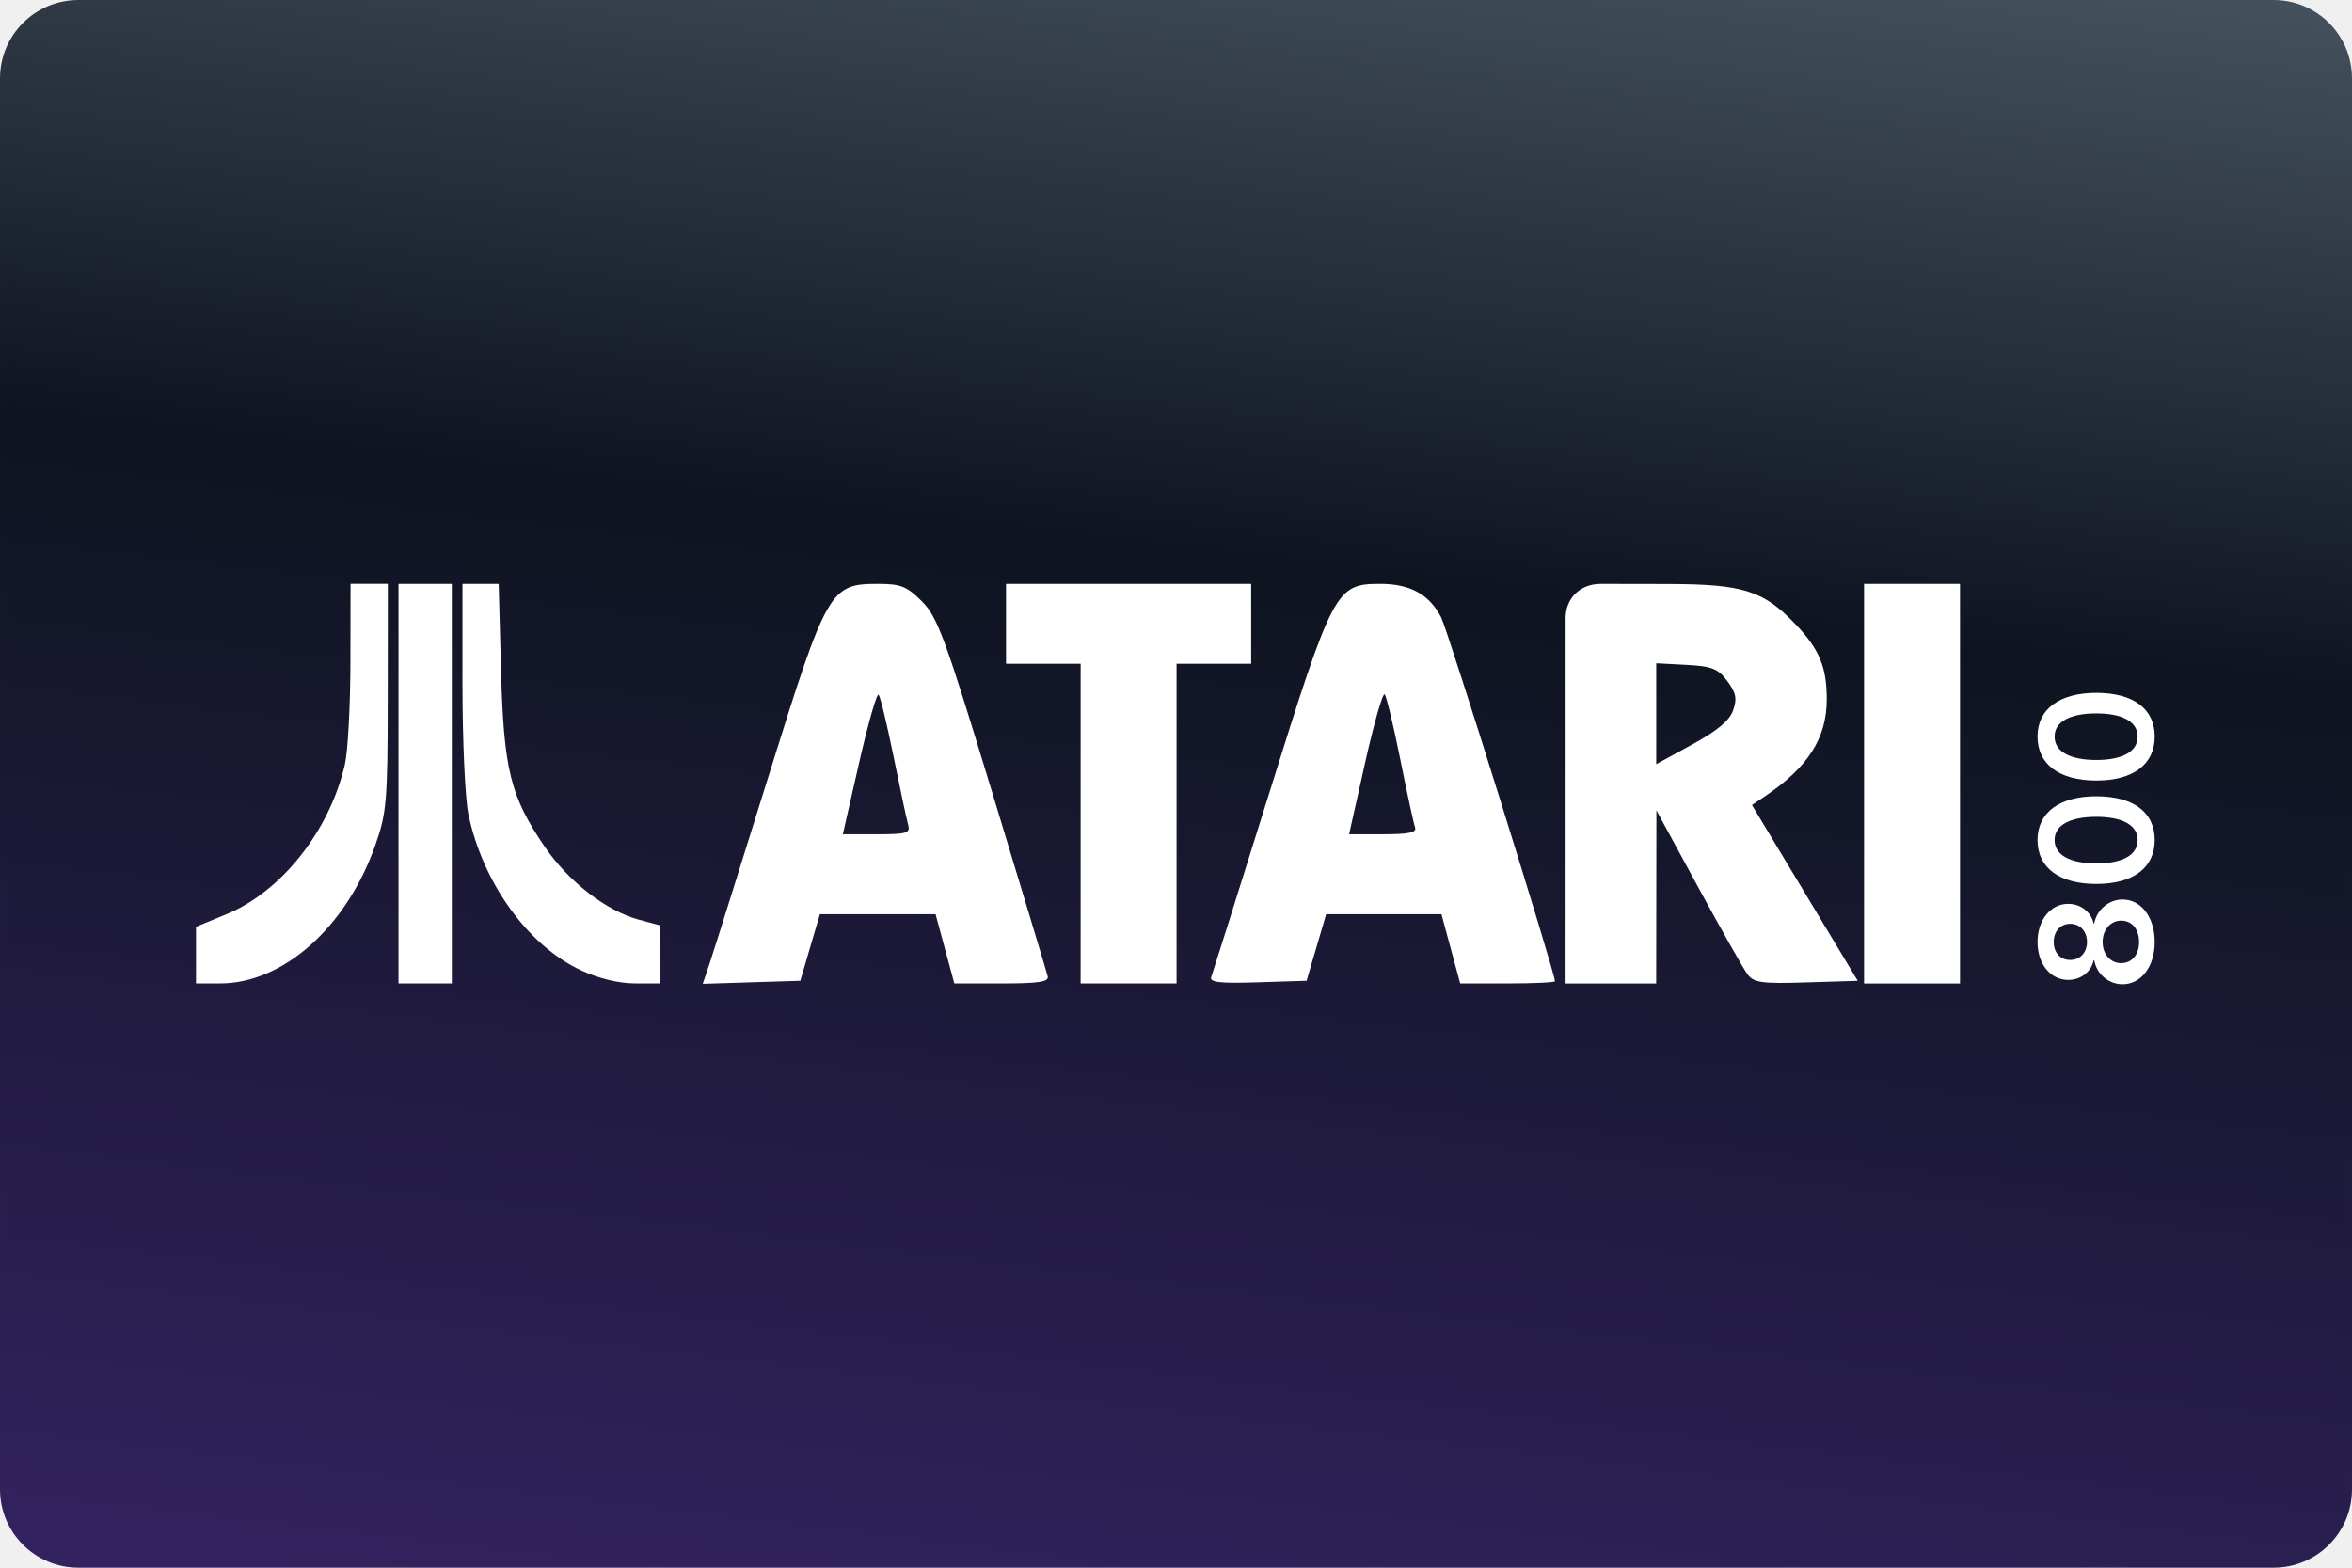
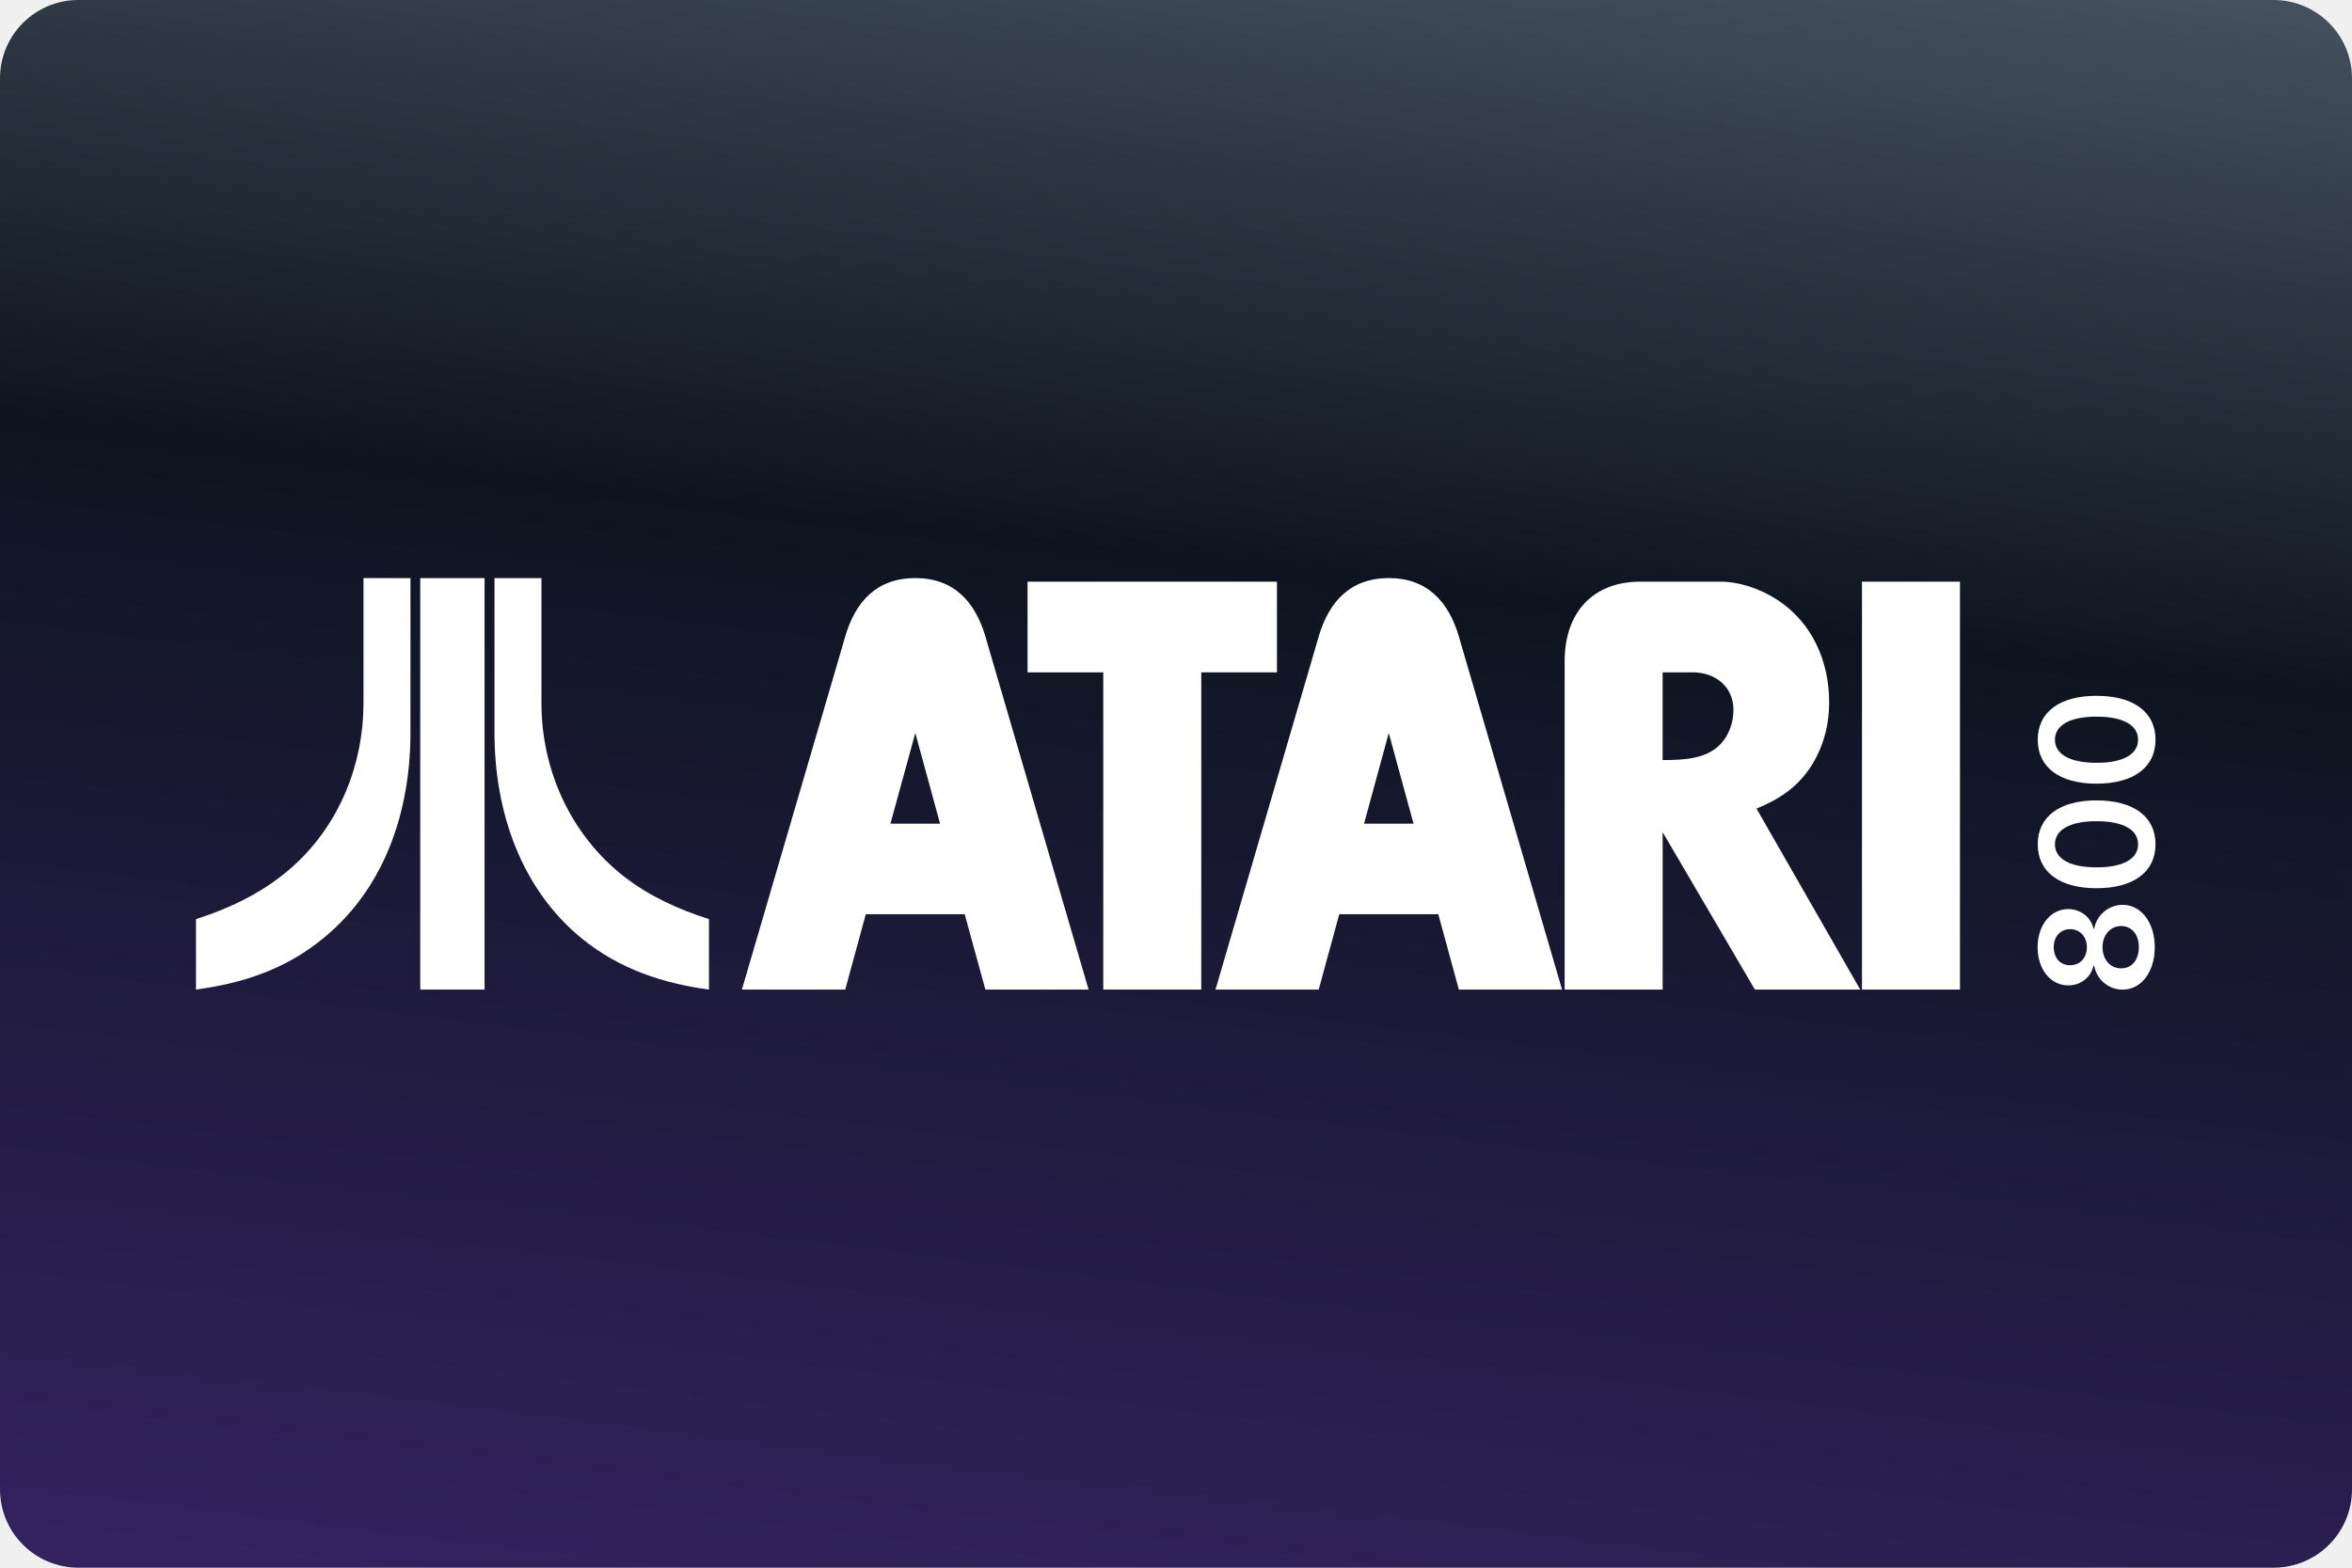
<svg xmlns="http://www.w3.org/2000/svg" width="480" height="320" version="1.1" viewBox="0 0 127 84.667">
  <defs>
    <linearGradient id="a" x1="75.111" x2="57.171" y1="-29.141" y2="121.31" gradientUnits="userSpaceOnUse">
      <stop stop-color="#667885" offset="0" />
      <stop stop-color="#0e141f" offset=".398" />
      <stop stop-color="#452981" offset="1" />
    </linearGradient>
  </defs>
  <rect width="127" height="84.667" ry="4.233" fill="url(#a)" stroke-linecap="square" stroke-linejoin="round" stroke-width=".529" style="paint-order:stroke fill markers" />
-   <g transform="translate(0 1.3494)">
-     <path d="m10.583 50.235v-1.53l1.655-0.684c2.97-1.228 5.561-4.51 6.385-8.087 0.16-0.695 0.294-3.173 0.298-5.507l0.007-4.245h2.014l-0.006 6.115c-0.006 5.661-0.056 6.256-0.677 8.016-1.558 4.413-4.972 7.451-8.372 7.451h-1.304zm10.935-9.261v-10.791h2.878v21.582h-2.878zm9.86 10.084c-2.87-1.336-5.313-4.724-6.089-8.444-0.175-0.839-0.318-3.979-0.318-6.978v-5.453h1.955l0.127 4.676c0.146 5.363 0.504 6.804 2.373 9.541 1.274 1.866 3.32 3.448 5.066 3.919l1.126 0.303v3.143l-1.367-0.003c-0.84-0.002-1.948-0.273-2.874-0.704zm6.981-0.505c0.226-0.678 1.642-5.183 3.147-10.01 3.143-10.078 3.303-10.36 5.905-10.36 1.227 0 1.556 0.131 2.369 0.946 0.845 0.846 1.249 1.947 3.822 10.407 1.583 5.204 2.92 9.634 2.971 9.845 0.072 0.298-0.48 0.384-2.475 0.384h-2.568l-1.013-3.741h-6.246l-0.529 1.798-0.529 1.798-5.266 0.165zm10.68-7.349c-0.079-0.277-0.432-1.928-0.785-3.669-0.353-1.741-0.719-3.255-0.812-3.364-0.093-0.109-0.566 1.542-1.051 3.669l-0.882 3.868h1.836c1.611 0 1.819-0.062 1.693-0.504zm9.312-0.072v-8.633h-4.029v-4.316h13.237v4.316h-4.029v17.266h-5.18zm7.053 8.284c0.075-0.204 1.49-4.694 3.144-9.977 3.435-10.977 3.583-11.256 5.982-11.256 1.614 0 2.646 0.568 3.288 1.81 0.355 0.687 6.144 19.203 6.144 19.652 0 0.066-1.151 0.12-2.558 0.12h-2.558l-1.013-3.741h-6.225l-0.529 1.798-0.529 1.798-2.642 0.083c-2.059 0.065-2.612 8.57e-4 -2.505-0.288zm11.006-8.068c-0.072-0.198-0.43-1.849-0.796-3.669-0.365-1.82-0.746-3.405-0.846-3.523-0.1-0.117-0.574 1.534-1.052 3.669l-0.87 3.882h1.848c1.357 0 1.813-0.096 1.716-0.36zm8.128-1.454v-9.871c0-1.034 0.759-1.839 1.898-1.839l3.583 0.006c4.118 0.008 5.188 0.344 6.947 2.19 1.273 1.335 1.672 2.298 1.672 4.038 0 2.107-1.017 3.688-3.393 5.277l-0.646 0.432 5.713 9.496-2.78 0.086c-2.403 0.075-2.832 0.016-3.168-0.432-0.214-0.285-1.409-2.395-2.656-4.69l-2.268-4.173-0.006 4.676-0.006 4.676h-4.892zm9.043-4.88c0.223-0.633 0.161-0.945-0.311-1.579-0.502-0.674-0.828-0.803-2.214-0.877l-1.625-0.086v5.449l1.937-1.059c1.359-0.743 2.019-1.294 2.214-1.847zm7.072 3.961v-10.791h5.18v21.582h-5.18z" fill="#fff" stroke-width=".288" />
-     <text transform="rotate(-90)" x="-52.231" y="116.27" fill="#ffffff" font-family="sans-serif" font-size="8.467px" stroke-width=".265" style="line-height:1.25" xml:space="preserve">
-       <tspan x="-52.231" y="116.27" fill="#ffffff" font-family="Inter" font-size="8.467px" font-weight="600" stroke-width=".265">800</tspan>
-     </text>
+   <path transform="matrix(.26458 0 0 .26458 -.00025 0)" d="m74.182 118v25.51c0 12.412-4.824 24.538-14.041 33.012-5.791 5.336-12.722 8.7-20.141 11.098v14.381c7.903-1.084 15.322-3.198 22.084-7.621 15.322-10.015 21.684-27.103 21.684-44.822v-31.557h-9.586zm11.586 0v84h13.123v-84h-13.123zm15.148 0v31.557c0 15.95 5.336 31.985 18.09 42.229 7.561 6.048 16.266 8.931 25.682 10.215v-14.381c-6.277-2.026-12.184-4.678-17.406-8.758-10.842-8.503-16.779-21.684-16.779-35.352v-25.51h-9.586zm85.887 0c-7.871 0-12.247 4.818-14.303 11.926l-21.09 72.074h21.09l4.199-15.391h20.178l4.227 15.391h21.061l-21.061-72.074c-2.085-7.108-6.459-11.926-14.301-11.926zm96.627 0c-7.842 0-12.218 4.818-14.303 11.926l-21.061 72.074h21.061l4.199-15.391h20.209l4.199 15.391h21.057l-21.057-72.074c-2.085-7.108-6.463-11.926-14.305-11.926zm-73.721 0.732v18.508h15.451v64.76h20v-64.76h15.447v-18.508h-50.898zm125.09 0c-9.956 0-15.477 6.525-15.477 16.246v67.021h20v-32.131l18.824 32.131h21.5l-21.172-36.947c4.552-1.851 8.278-4.289 11.039-8.488 2.585-3.965 3.789-8.489 3.789-13.219 0-8.37-3.461-16.299-10.629-20.939-3.377-2.174-7.577-3.674-11.631-3.674h-16.244zm45.203 0v83.268h19.998v-83.268h-19.998zm-40.68 18.508h6.109c4.61 0 8.34 2.878 8.34 7.693 0 2.498-0.882 5.11-2.615 6.932-2.966 3.172-7.81 3.26-11.834 3.289v-17.914zm-152.52 12.393 5.051 18.502h-10.131l5.08-18.502zm96.627 0 5.051 18.502h-10.102l5.051-18.502z" fill="#fff" fill-rule="evenodd" />
+   <g transform="rotate(-90 .15547 .15547)" fill="#fff" stroke-width=".265" aria-label="800">
+     <path d="m-50.844 116.35c1.332 0 2.285-0.734 2.288-1.735-3e-3 -0.77-0.571-1.413-1.287-1.533v-0.042c0.622-0.138 1.055-0.698 1.058-1.365-3e-3 -0.947-0.875-1.651-2.059-1.651-1.194 0-2.066 0.701-2.063 1.651-3e-3 0.667 0.424 1.227 1.058 1.365v0.042c-0.728 0.12-1.29 0.764-1.287 1.533-3e-3 1.001 0.947 1.735 2.291 1.735zm0-0.86c-0.698 0-1.149-0.385-1.143-0.953-6e-3 -0.589 0.478-1.007 1.143-1.007 0.655 0 1.137 0.421 1.143 1.007-6e-3 0.568-0.454 0.953-1.143 0.953zm0-2.805c-0.571 0-0.98-0.37-0.974-0.905-6e-3 -0.529 0.391-0.884 0.974-0.884 0.574 0 0.968 0.355 0.974 0.884-6e-3 0.538-0.412 0.905-0.974 0.905z" />
+     <path d="m-45.288 116.39c1.485 3e-3 2.372-1.17 2.372-3.19 0-2.008-0.893-3.169-2.372-3.169s-2.369 1.158-2.372 3.169c0 2.017 0.887 3.19 2.372 3.19zm0-0.941c-0.767 0-1.248-0.77-1.245-2.249 3e-3 -1.467 0.481-2.24 1.245-2.24 0.767 0 1.245 0.773 1.248 2.24 0 1.479-0.478 2.249-1.248 2.249z" />
+     <path d="m-39.641 116.39c1.485 3e-3 2.372-1.17 2.372-3.19 0-2.008-0.893-3.169-2.372-3.169s-2.369 1.158-2.372 3.169c0 2.017 0.887 3.19 2.372 3.19zm0-0.941c-0.767 0-1.248-0.77-1.245-2.249 3e-3 -1.467 0.481-2.24 1.245-2.24 0.767 0 1.245 0.773 1.248 2.24 0 1.479-0.478 2.249-1.248 2.249z" />
  </g>
  <style type="text/css">.st0{fill:#FC0C18;}
	.st1{fill:#FC0C18;}</style>
</svg>
